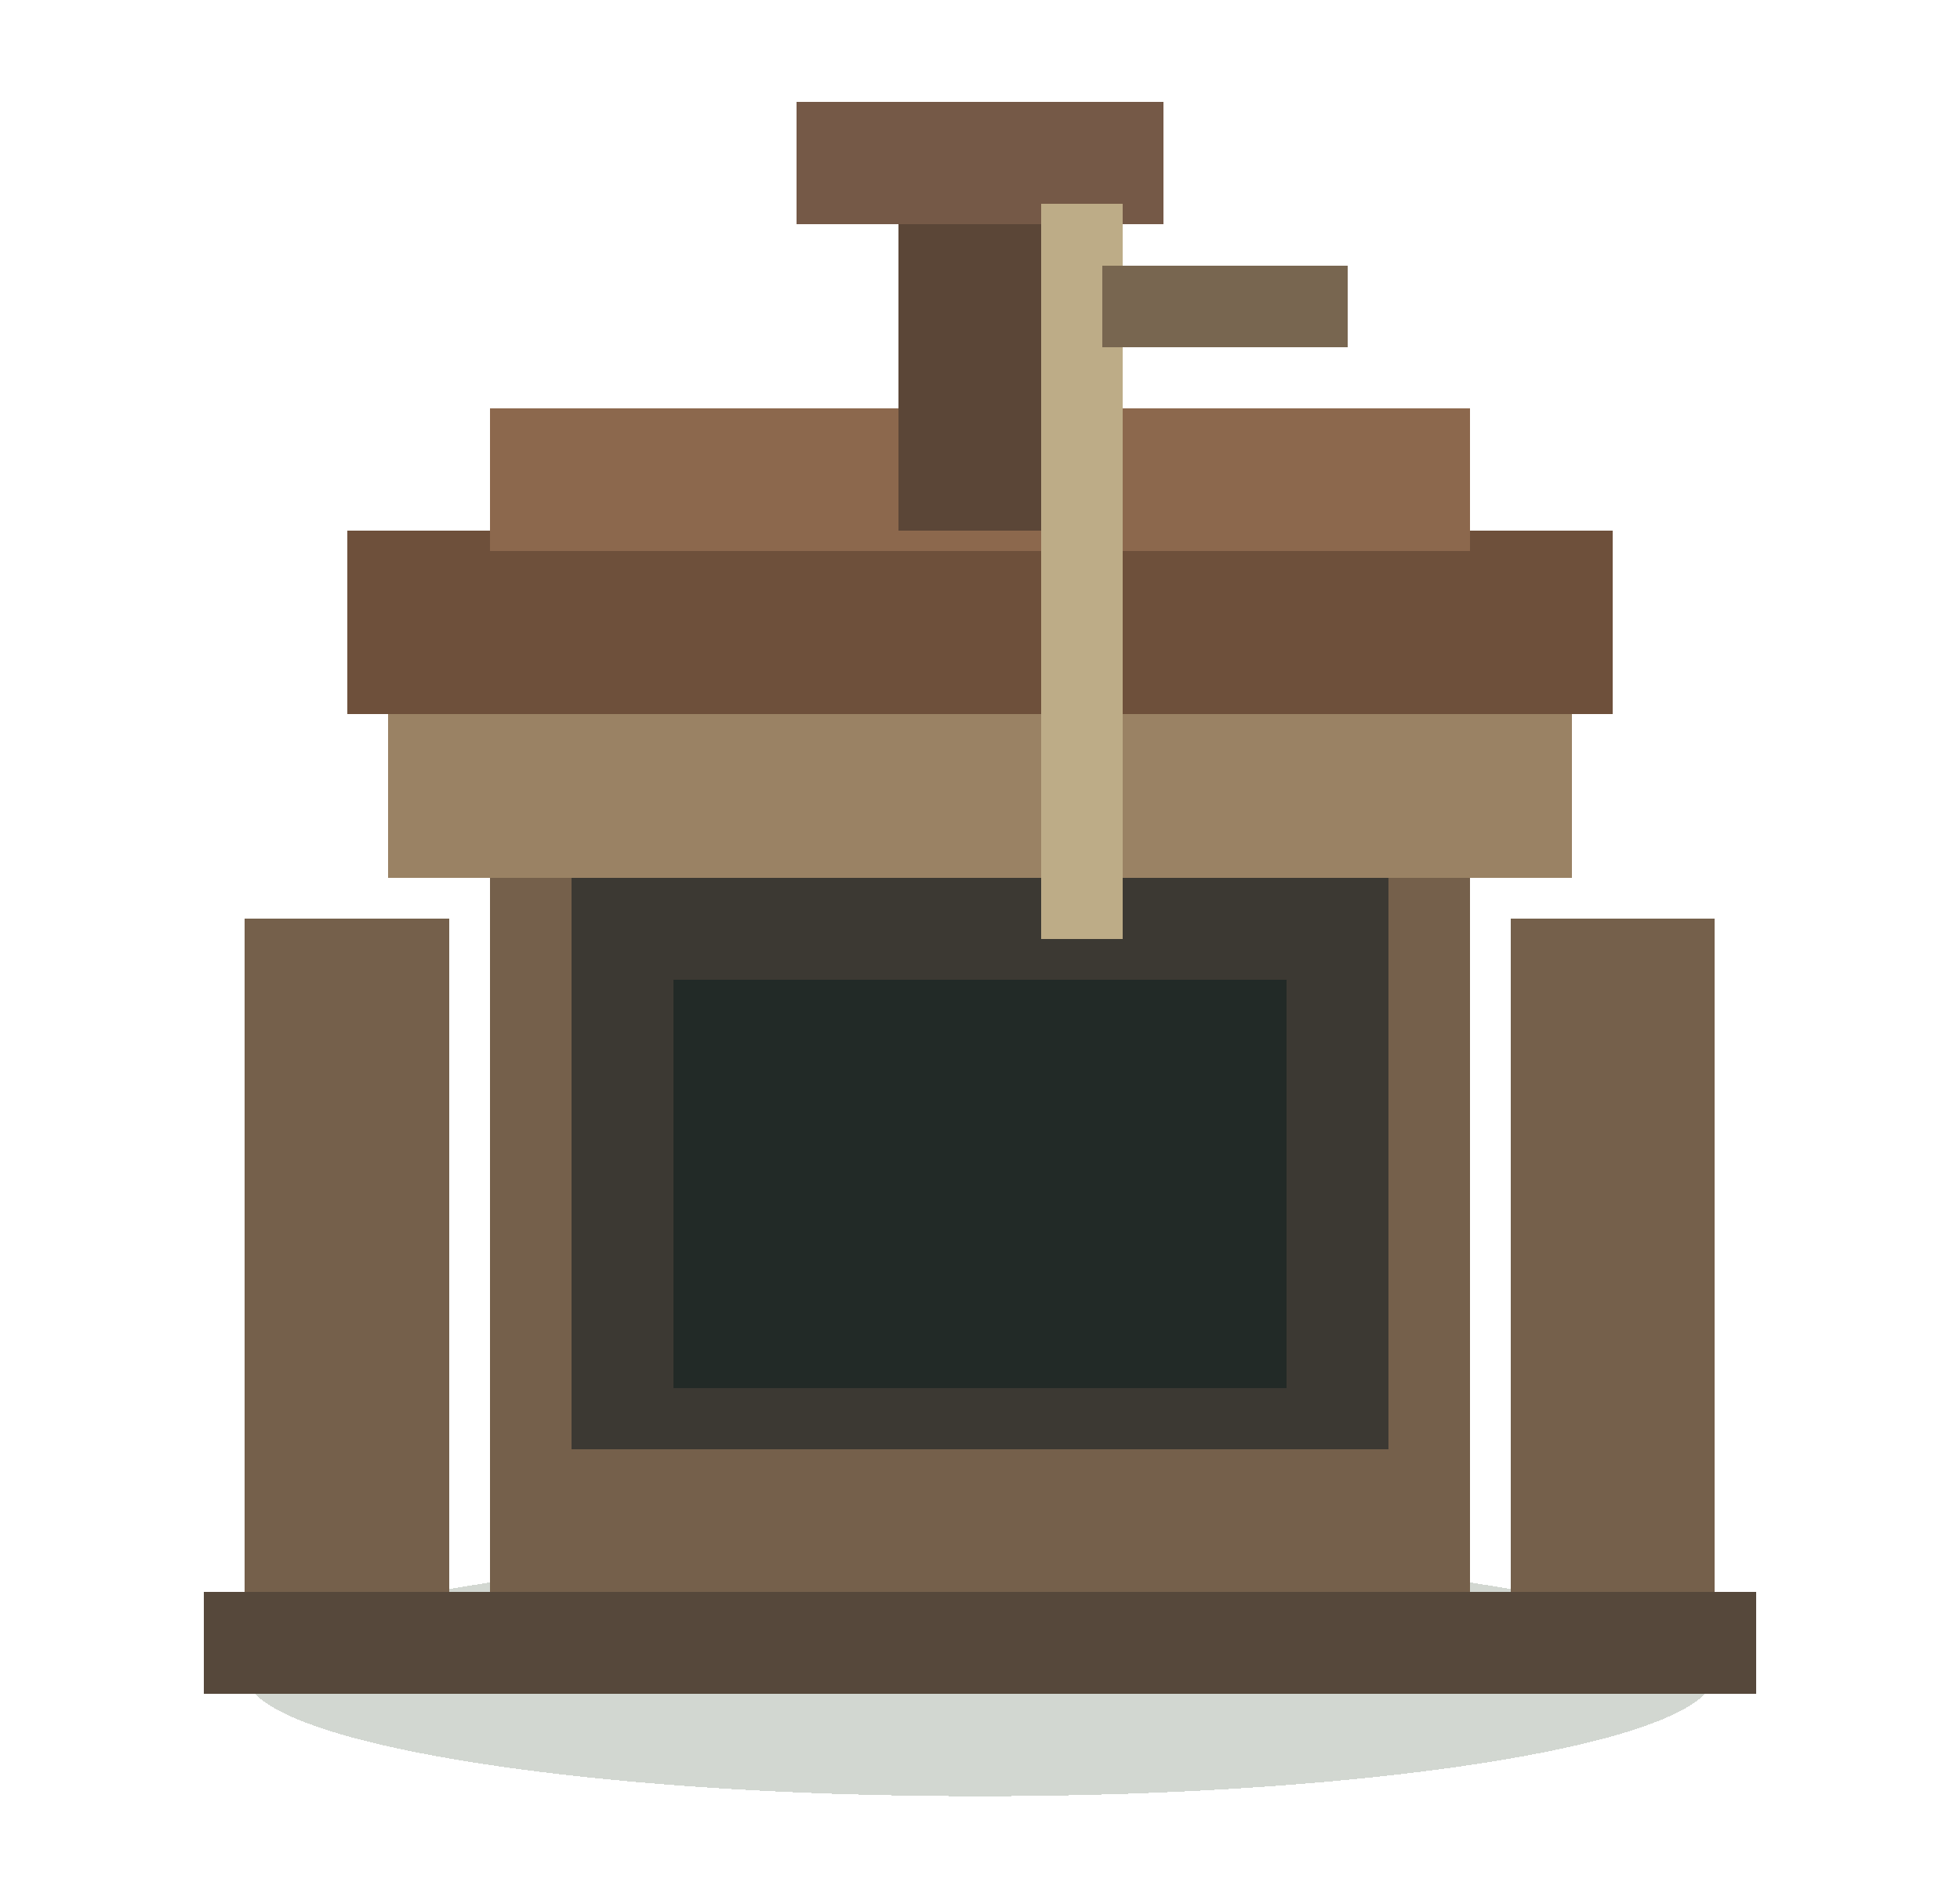
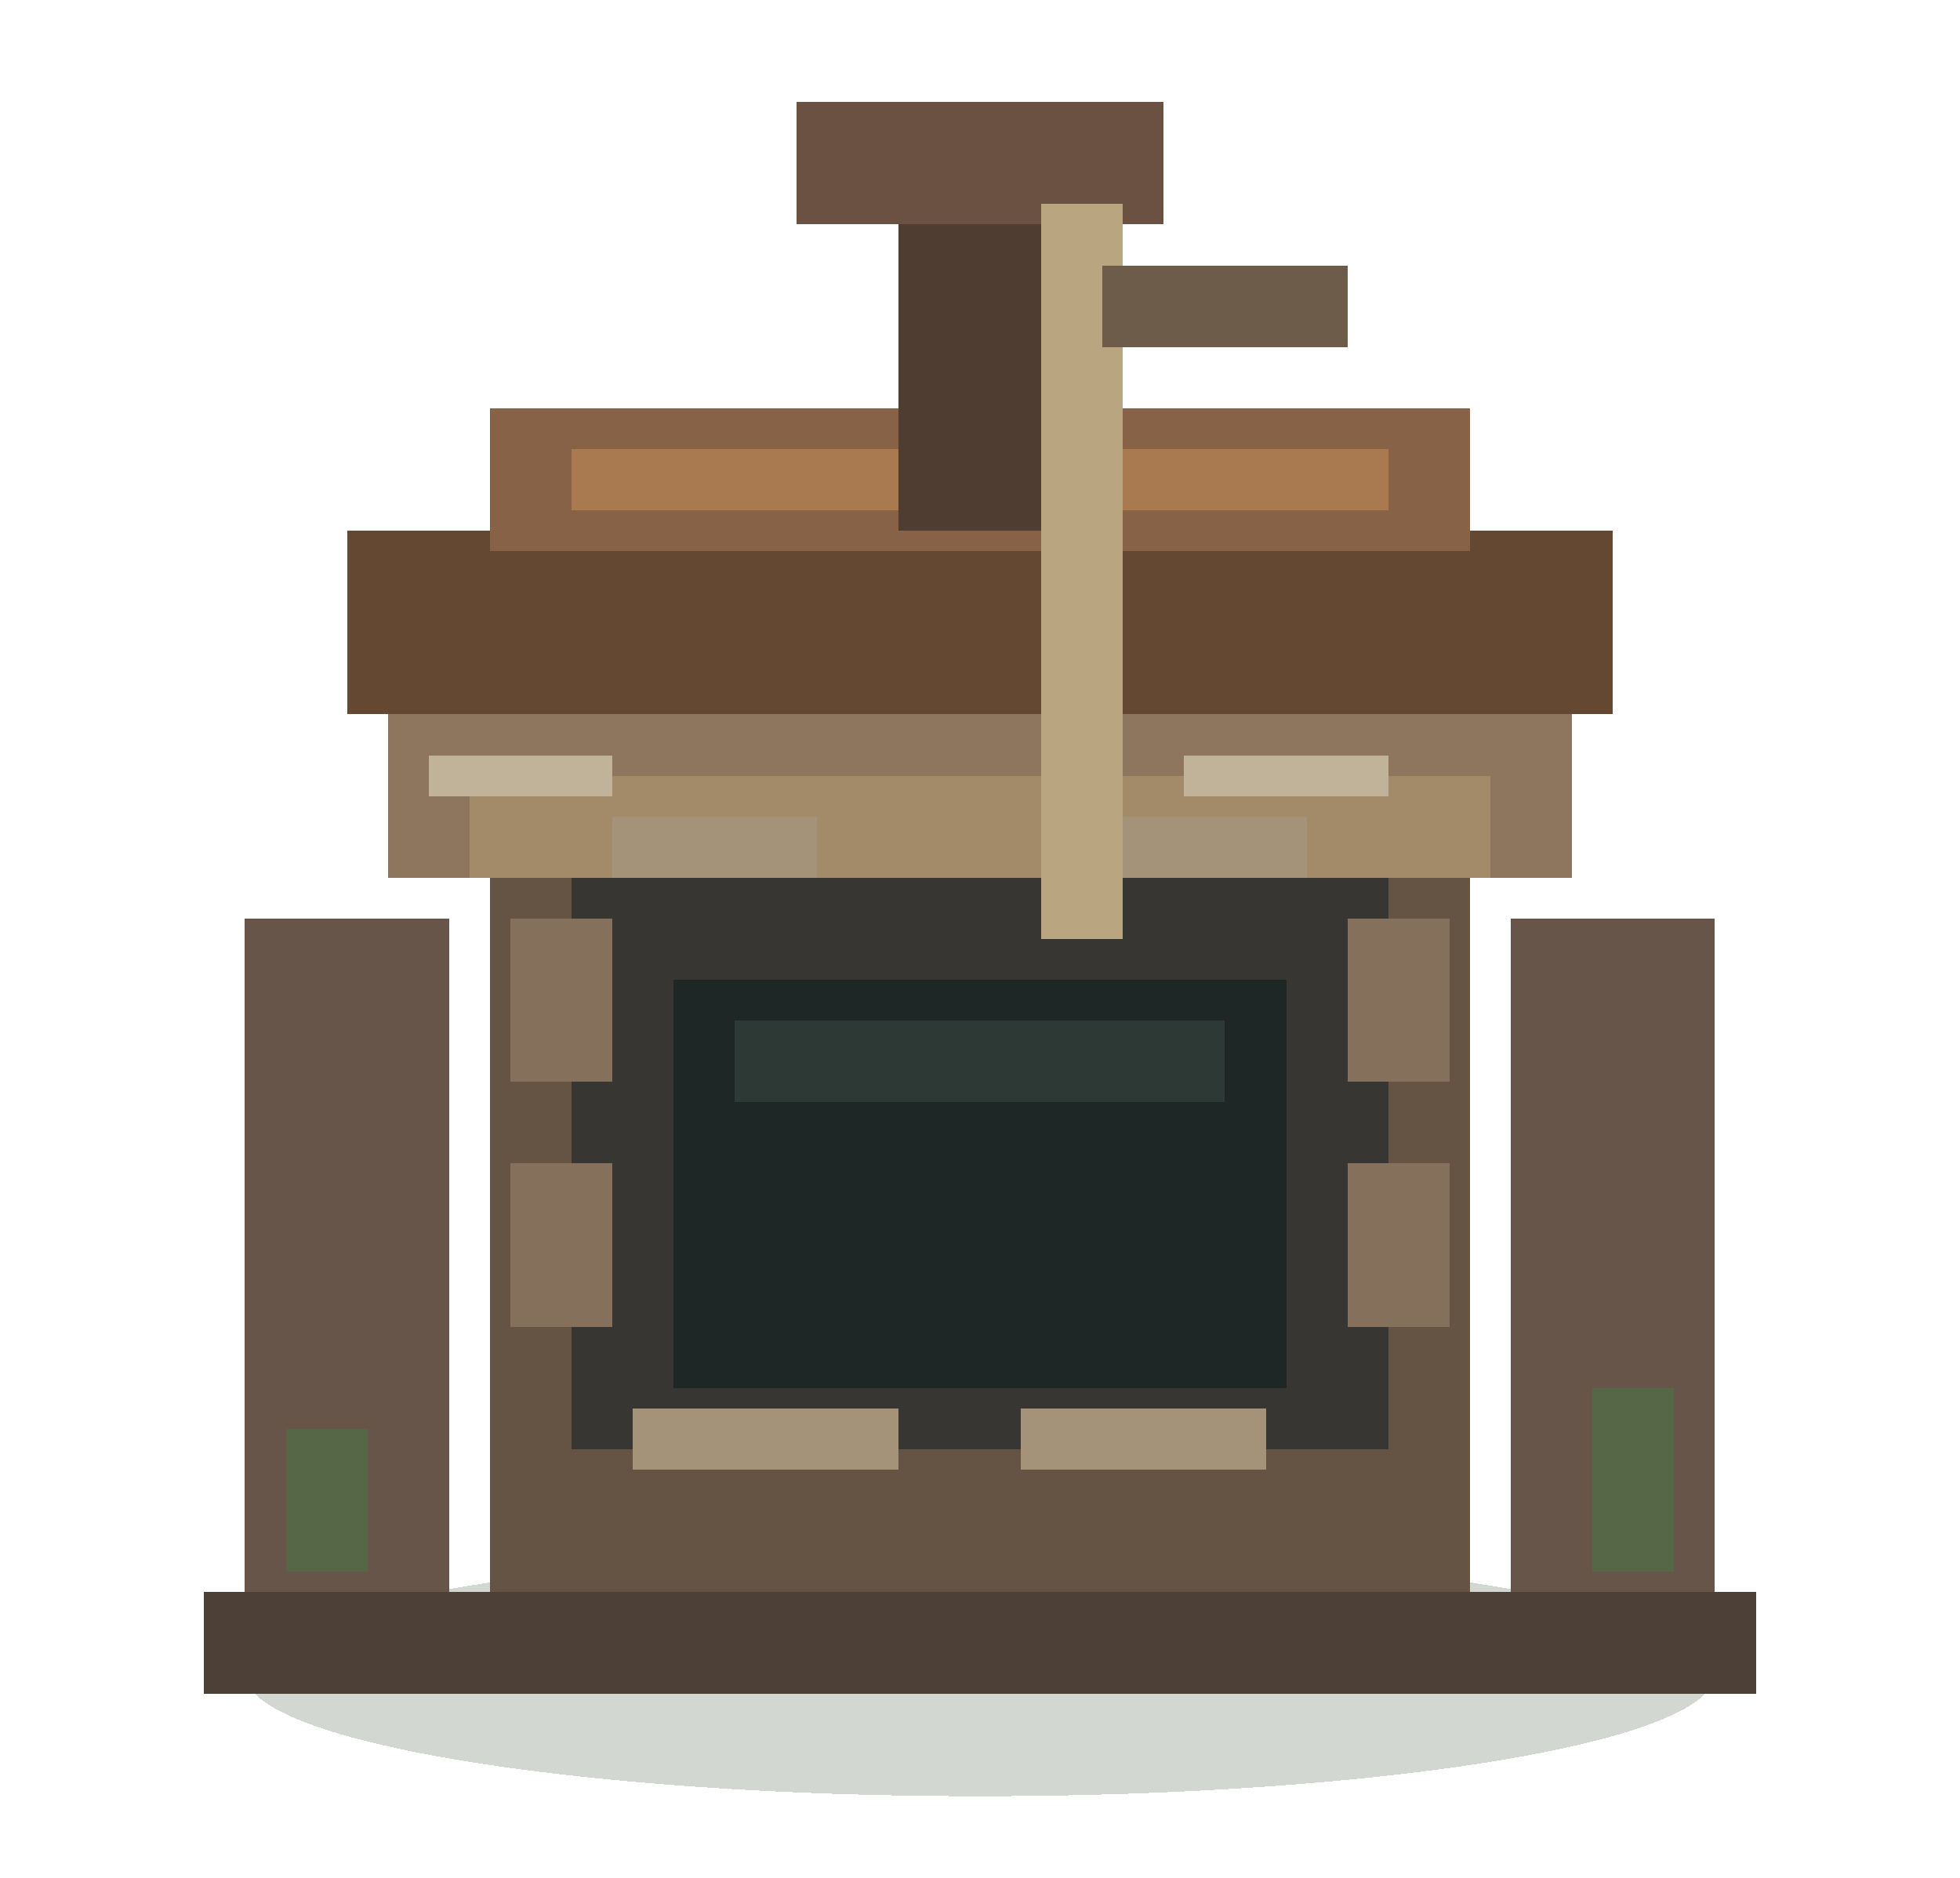
<svg xmlns="http://www.w3.org/2000/svg" width="96" height="92" viewBox="0 0 96 92" shape-rendering="crispEdges">
  <rect width="96" height="92" fill="none" />
  <ellipse cx="48" cy="82" rx="36" ry="6" fill="#30482c" opacity=".22" />
-   <rect x="24" y="38" width="48" height="40" fill="#75604b" />
-   <rect x="19" y="35" width="58" height="8" fill="#9a8264" />
-   <rect x="28" y="43" width="40" height="28" fill="#3c3933" />
-   <rect x="33" y="48" width="30" height="20" fill="#222a27" />
-   <rect x="17" y="26" width="62" height="9" fill="#6e503b" />
-   <rect x="24" y="20" width="48" height="7" fill="#8c684d" />
-   <rect x="44" y="8" width="8" height="18" fill="#5b4637" />
-   <rect x="39" y="5" width="18" height="6" fill="#755947" />
-   <rect x="51" y="10" width="4" height="36" fill="#bdac87" />
-   <rect x="54" y="13" width="12" height="4" fill="#786650" />
-   <rect x="12" y="45" width="10" height="34" fill="#75604b" />
-   <rect x="74" y="45" width="10" height="34" fill="#75604b" />
-   <rect x="10" y="78" width="76" height="5" fill="#56483b" />
+   <rect x="24" y="38" width="48" height="40" fill="#655344" />
+   <rect x="19" y="35" width="58" height="8" fill="#8d765d" />
+   <rect x="23" y="38" width="50" height="5" fill="#a38a69" />
+   <rect x="28" y="43" width="40" height="28" fill="#373632" />
+   <rect x="33" y="48" width="30" height="20" fill="#1e2725" />
+   <rect x="36" y="50" width="24" height="4" fill="#2c3935" />
+   <g fill="#84705b">
+     <rect x="25" y="45" width="5" height="8" />
+     <rect x="66" y="45" width="5" height="8" />
+     <rect x="25" y="57" width="5" height="8" />
+     <rect x="66" y="57" width="5" height="8" />
+   </g>
+   <g fill="#a49378">
+     <rect x="30" y="40" width="10" height="3" />
+     <rect x="52" y="40" width="12" height="3" />
+     <rect x="31" y="69" width="13" height="3" />
+     <rect x="50" y="69" width="12" height="3" />
+   </g>
+   <rect x="17" y="26" width="62" height="9" fill="#654832" />
+   <rect x="24" y="20" width="48" height="7" fill="#876247" />
+   <rect x="28" y="22" width="40" height="3" fill="#a97a50" />
+   <rect x="44" y="8" width="8" height="18" fill="#4f3d32" />
+   <rect x="39" y="5" width="18" height="6" fill="#6b5142" />
+   <rect x="51" y="10" width="4" height="36" fill="#b9a57f" />
+   <rect x="54" y="13" width="12" height="4" fill="#6d5c49" />
+   <rect x="12" y="45" width="10" height="34" fill="#665548" />
+   <rect x="74" y="45" width="10" height="34" fill="#665548" />
+   <rect x="10" y="78" width="76" height="5" fill="#4d4137" />
+   <g fill="#566747">
+     <rect x="14" y="70" width="4" height="7" />
+     <rect x="78" y="68" width="4" height="9" />
+   </g>
+   <g fill="#c0b39a">
+     <rect x="21" y="37" width="9" height="2" />
+     <rect x="58" y="37" width="10" height="2" />
+   </g>
</svg>
